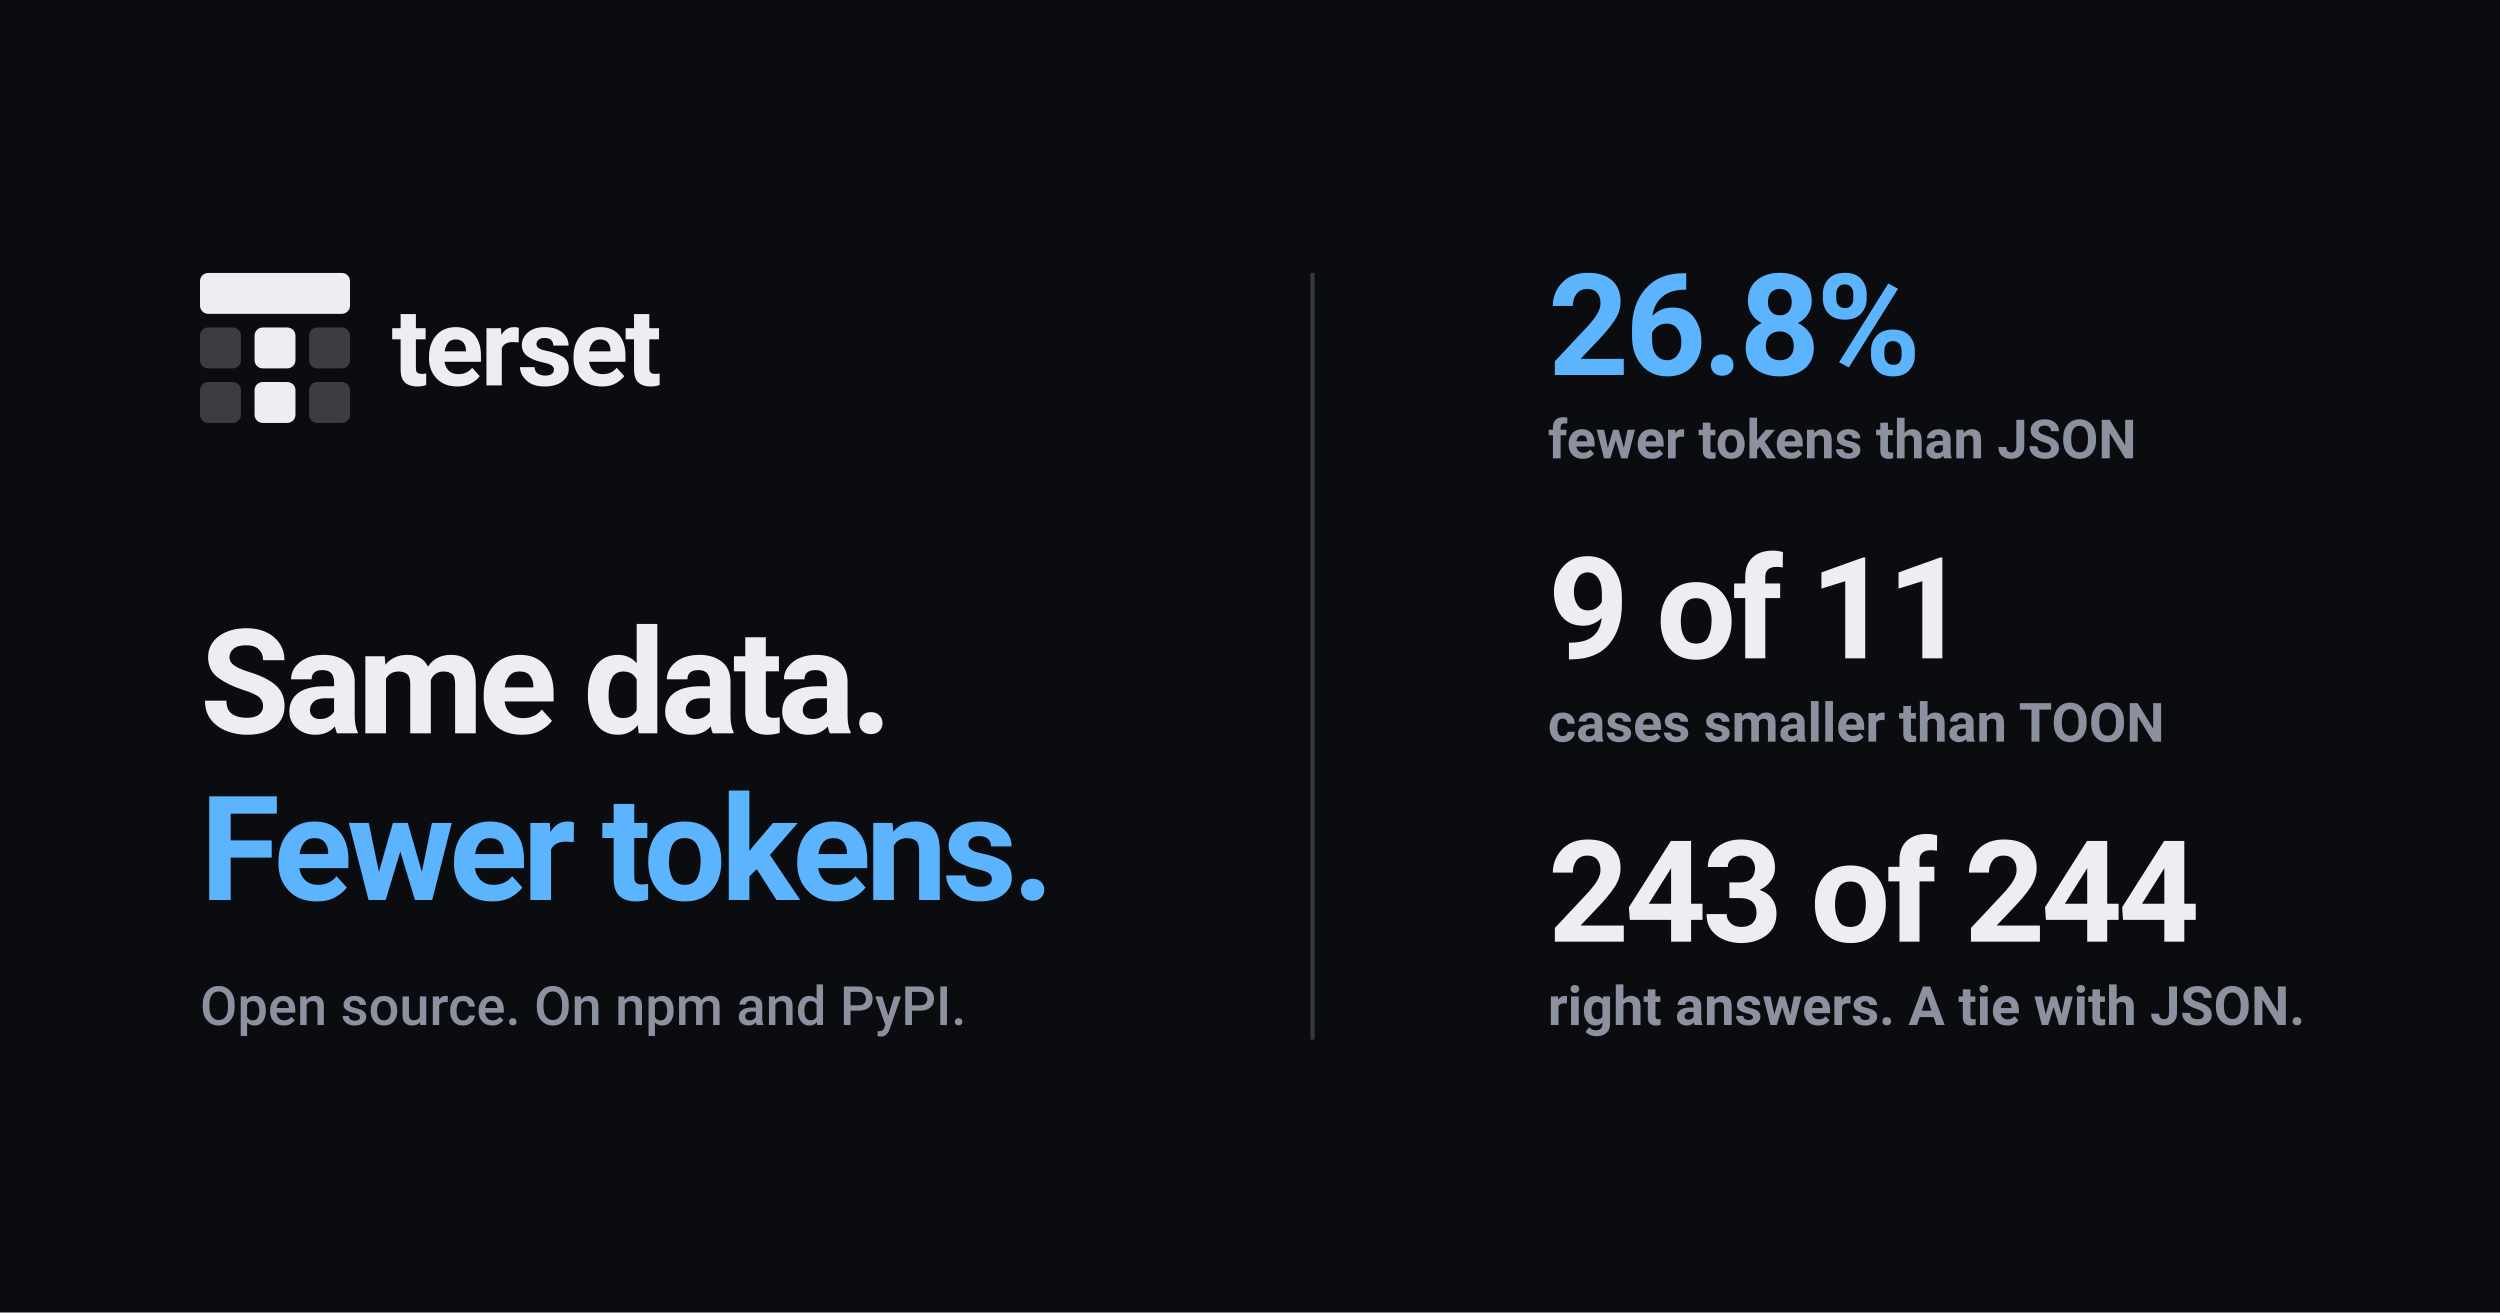
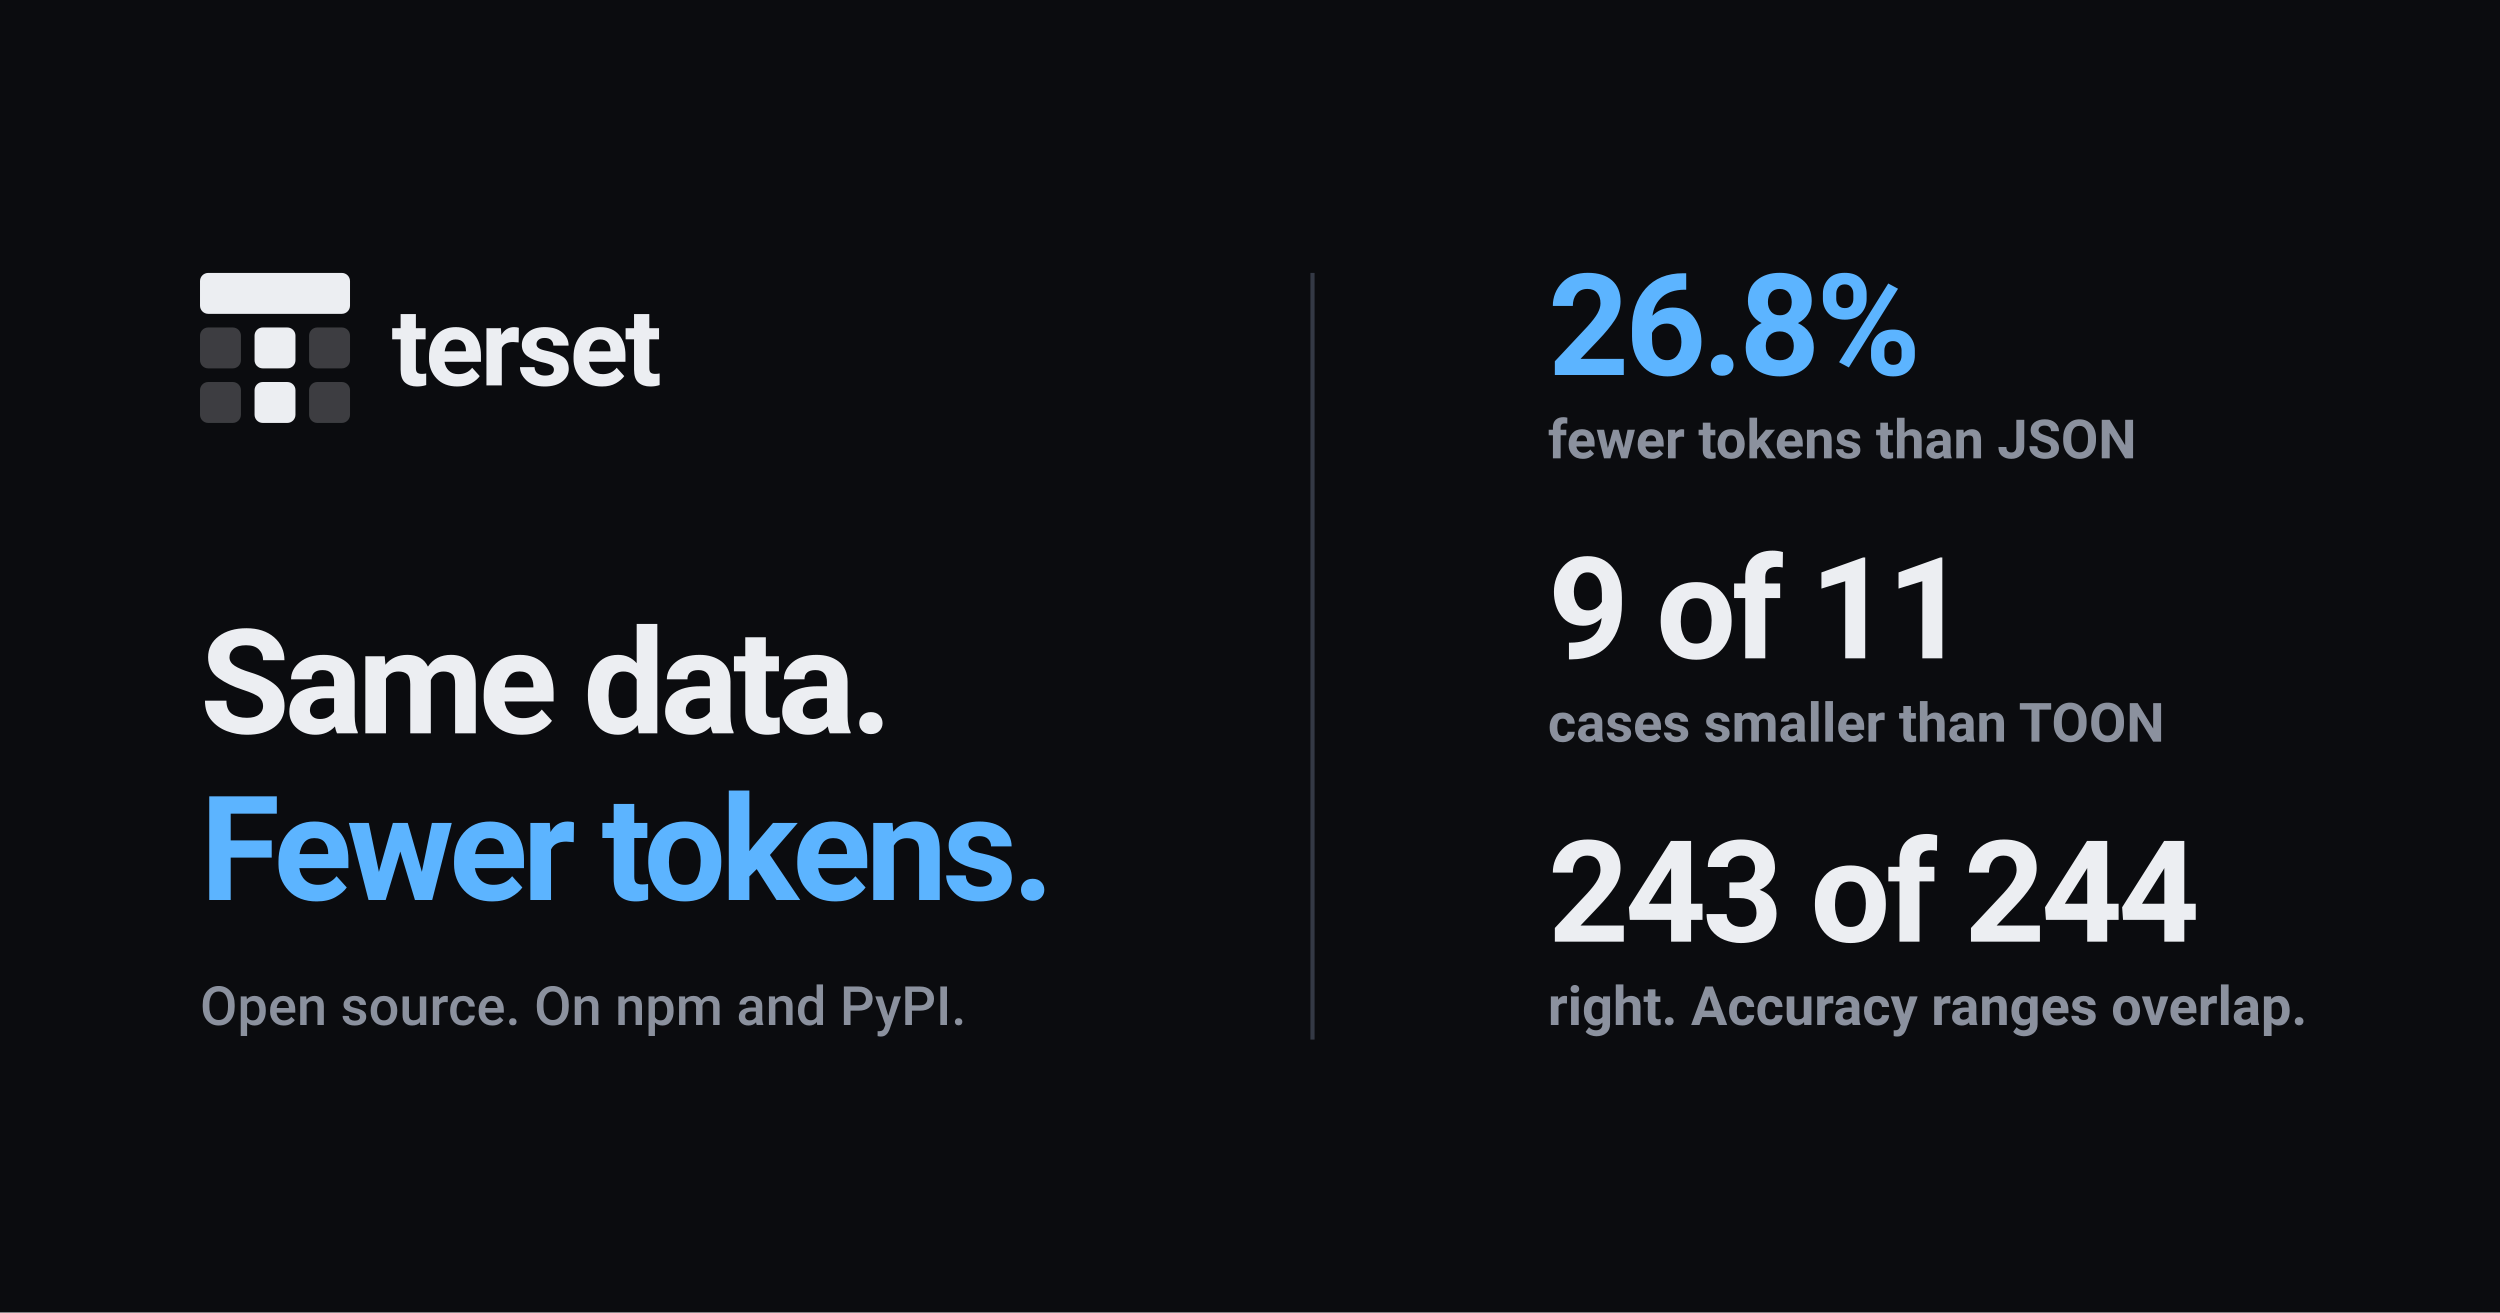
<svg xmlns="http://www.w3.org/2000/svg" viewBox="0 0 1200 630" width="1200" height="630">
  <rect width="1200" height="630" fill="#0b0c0f" />
  <svg x="79.64" y="114.64" width="104.73" height="104.73" viewBox="0 0 32 32" color="#eceef2">
    <g fill="currentColor">
      <rect x="5" y="5" width="22" height="6" rx="1.2" />
      <rect x="13" y="13" width="6" height="6" rx="1.2" />
      <rect x="13" y="21" width="6" height="6" rx="1.2" />
      <g opacity="0.22">
        <rect x="5" y="13" width="6" height="6" rx="1.2" />
        <rect x="21" y="13" width="6" height="6" rx="1.2" />
        <rect x="5" y="21" width="6" height="6" rx="1.2" />
        <rect x="21" y="21" width="6" height="6" rx="1.2" />
      </g>
    </g>
  </svg>
  <text x="188" y="185" font-family="ui-sans-serif, system-ui, -apple-system, Segoe UI, Roboto, Helvetica Neue, Arial, sans-serif" font-size="52" font-weight="700" letter-spacing="-1.5" fill="#eceef2">terset</text>
  <text x="96" y="352" font-family="ui-sans-serif, system-ui, -apple-system, Segoe UI, Roboto, Helvetica Neue, Arial, sans-serif" font-size="70" font-weight="780" letter-spacing="-2.5" fill="#eceef2">Same data.</text>
  <text x="96" y="432" font-family="ui-sans-serif, system-ui, -apple-system, Segoe UI, Roboto, Helvetica Neue, Arial, sans-serif" font-size="70" font-weight="780" letter-spacing="-2.5" fill="#5cb4ff">Fewer tokens.</text>
  <text x="96" y="492" font-family="ui-sans-serif, system-ui, -apple-system, Segoe UI, Roboto, Helvetica Neue, Arial, sans-serif" font-size="26" font-weight="500" fill="#8b919e">Open source. On npm and PyPI.</text>
  <line x1="630" y1="131" x2="630" y2="499" stroke="#343945" stroke-width="2" />
  <text x="743" y="180" font-family="ui-sans-serif, system-ui, -apple-system, Segoe UI, Roboto, Helvetica Neue, Arial, sans-serif" font-size="68" font-weight="780" letter-spacing="-2" fill="#5cb4ff">26.8%</text>
  <text x="743" y="220" font-family="ui-sans-serif, system-ui, -apple-system, Segoe UI, Roboto, Helvetica Neue, Arial, sans-serif" font-size="26" font-weight="600" fill="#8b919e">fewer tokens than JSON</text>
  <text x="743" y="316" font-family="ui-sans-serif, system-ui, -apple-system, Segoe UI, Roboto, Helvetica Neue, Arial, sans-serif" font-size="68" font-weight="780" letter-spacing="-2" fill="#eceef2">9 of 11</text>
  <text x="743" y="356" font-family="ui-sans-serif, system-ui, -apple-system, Segoe UI, Roboto, Helvetica Neue, Arial, sans-serif" font-size="26" font-weight="600" fill="#8b919e">cases smaller than TOON</text>
  <text x="743" y="452" font-family="ui-sans-serif, system-ui, -apple-system, Segoe UI, Roboto, Helvetica Neue, Arial, sans-serif" font-size="68" font-weight="780" letter-spacing="-2" fill="#eceef2">243 of 244</text>
-   <text x="743" y="492" font-family="ui-sans-serif, system-ui, -apple-system, Segoe UI, Roboto, Helvetica Neue, Arial, sans-serif" font-size="26" font-weight="600" fill="#8b919e">right answers. A tie with JSON.</text>
+   <text x="743" y="492" font-family="ui-sans-serif, system-ui, -apple-system, Segoe UI, Roboto, Helvetica Neue, Arial, sans-serif" font-size="26" font-weight="600" fill="#8b919e">right. Accuracy ranges overlap.</text>
</svg>
